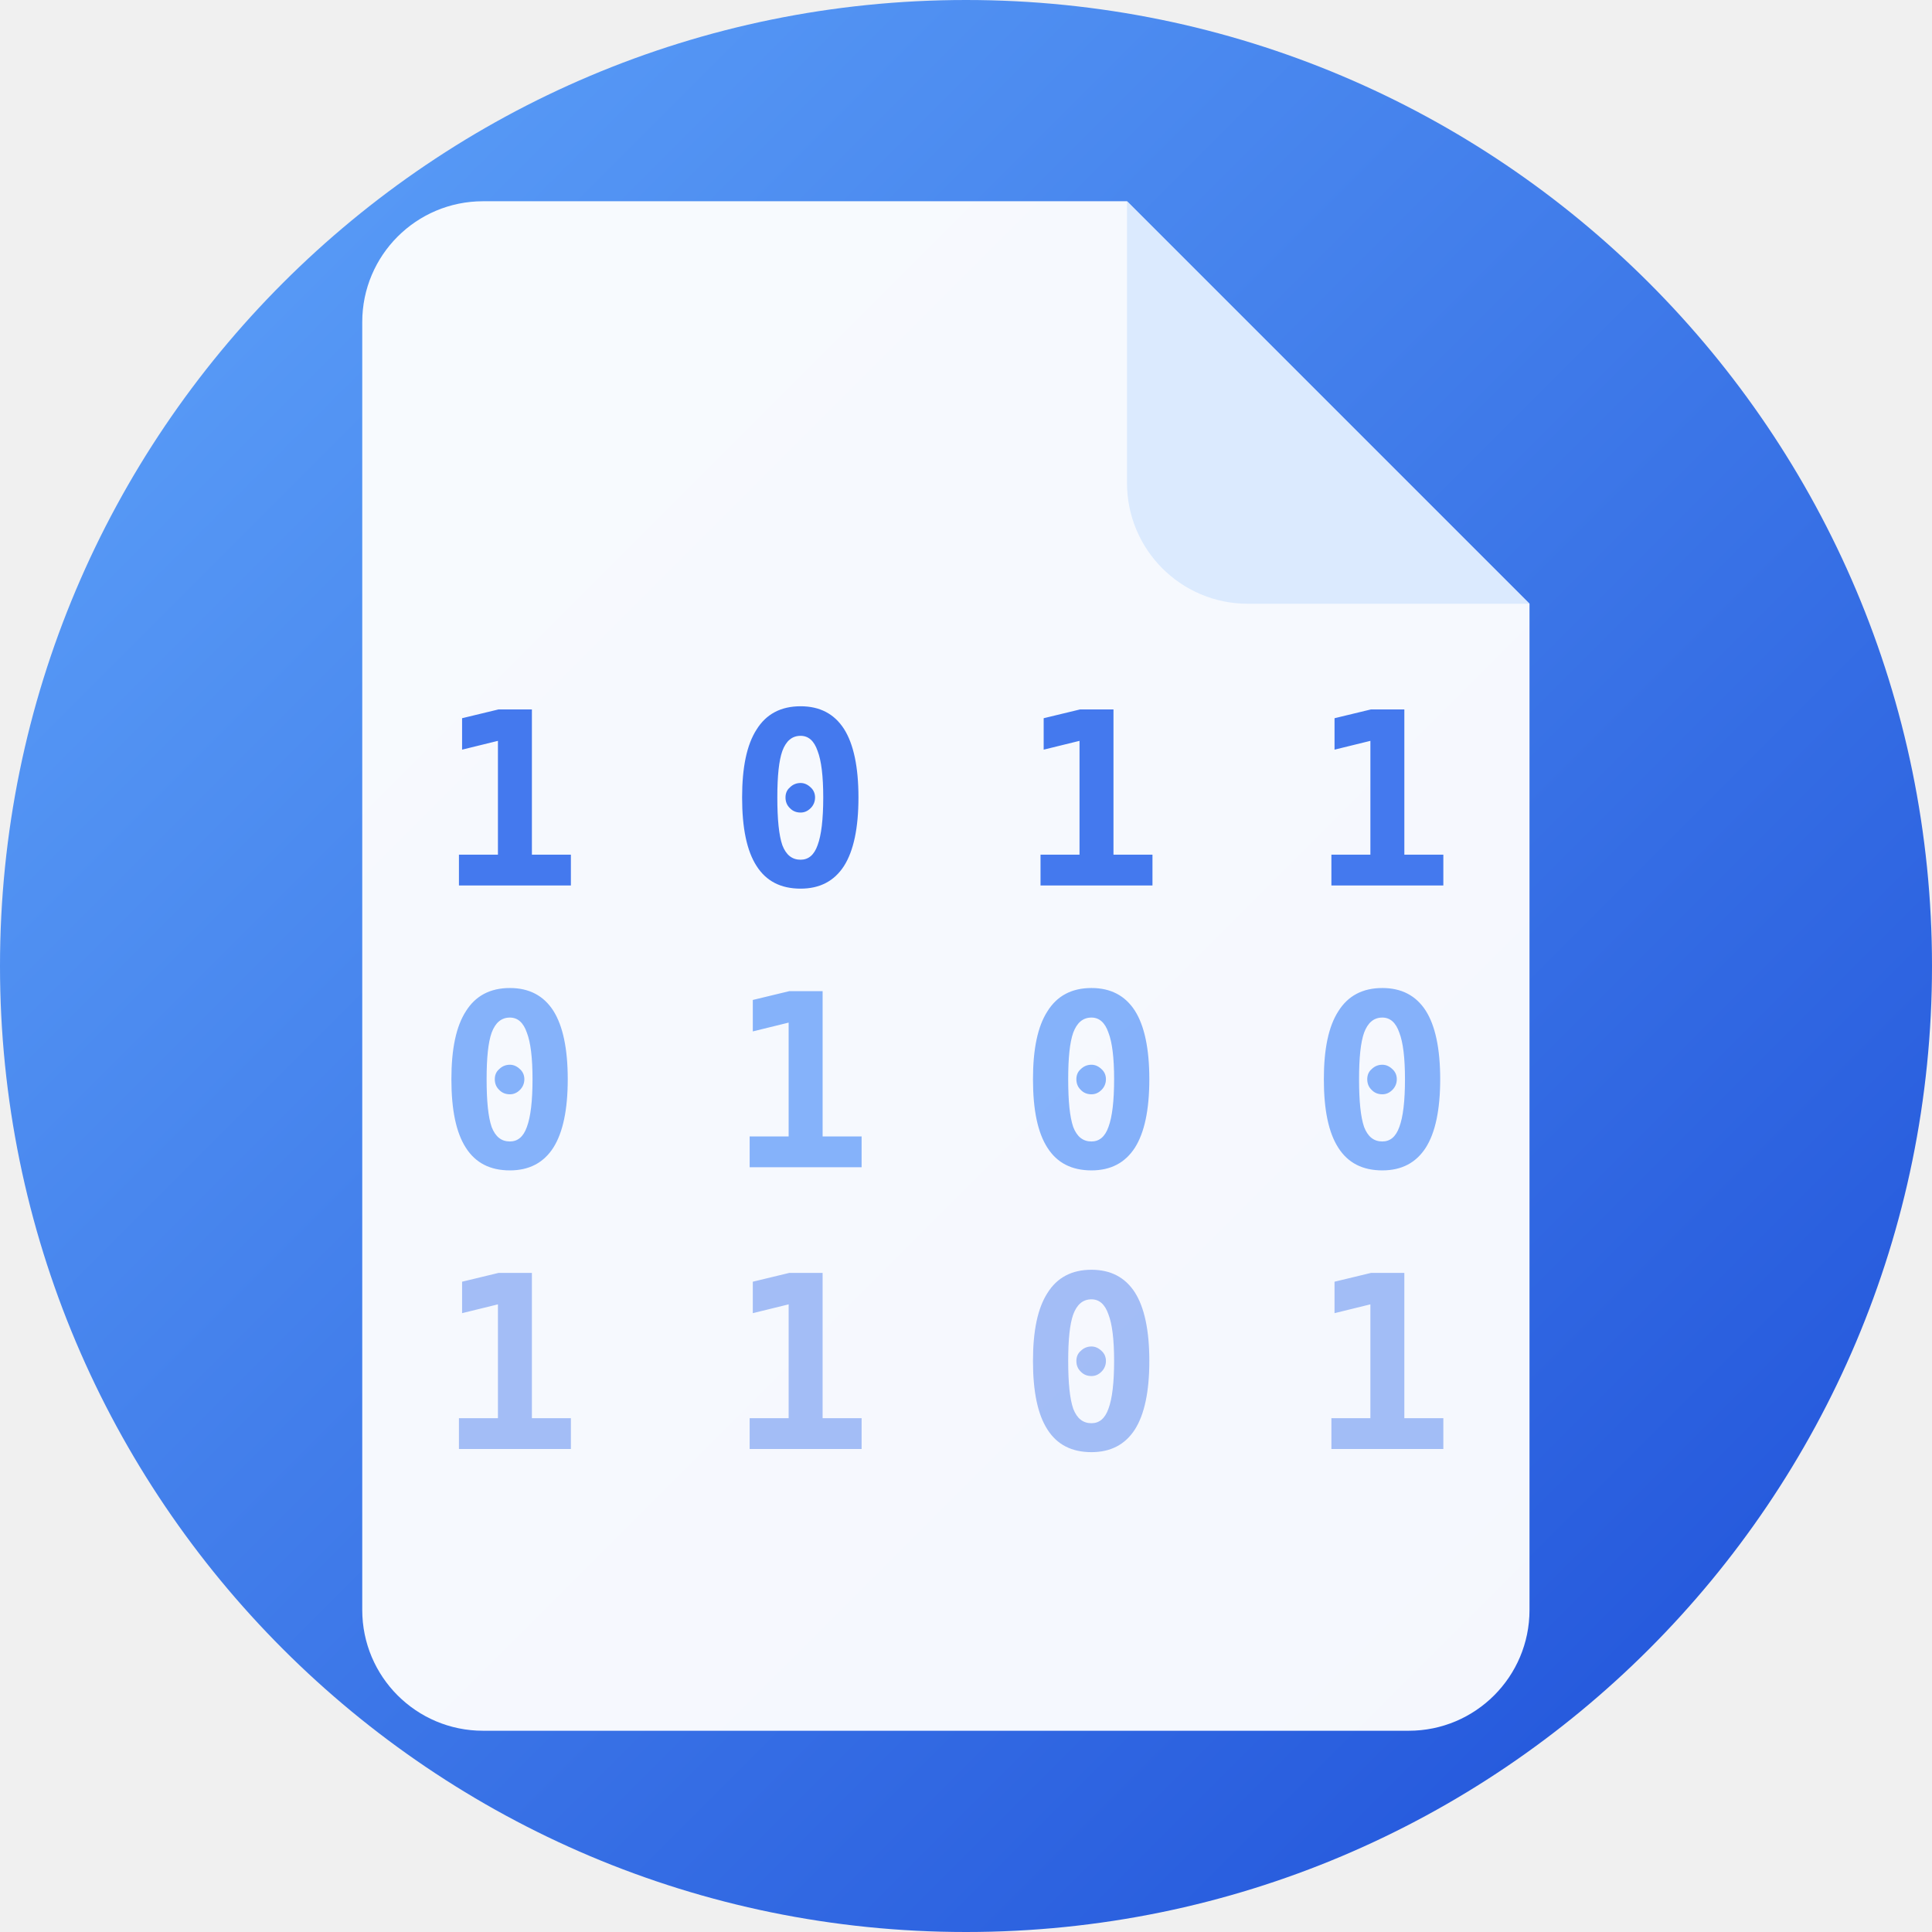
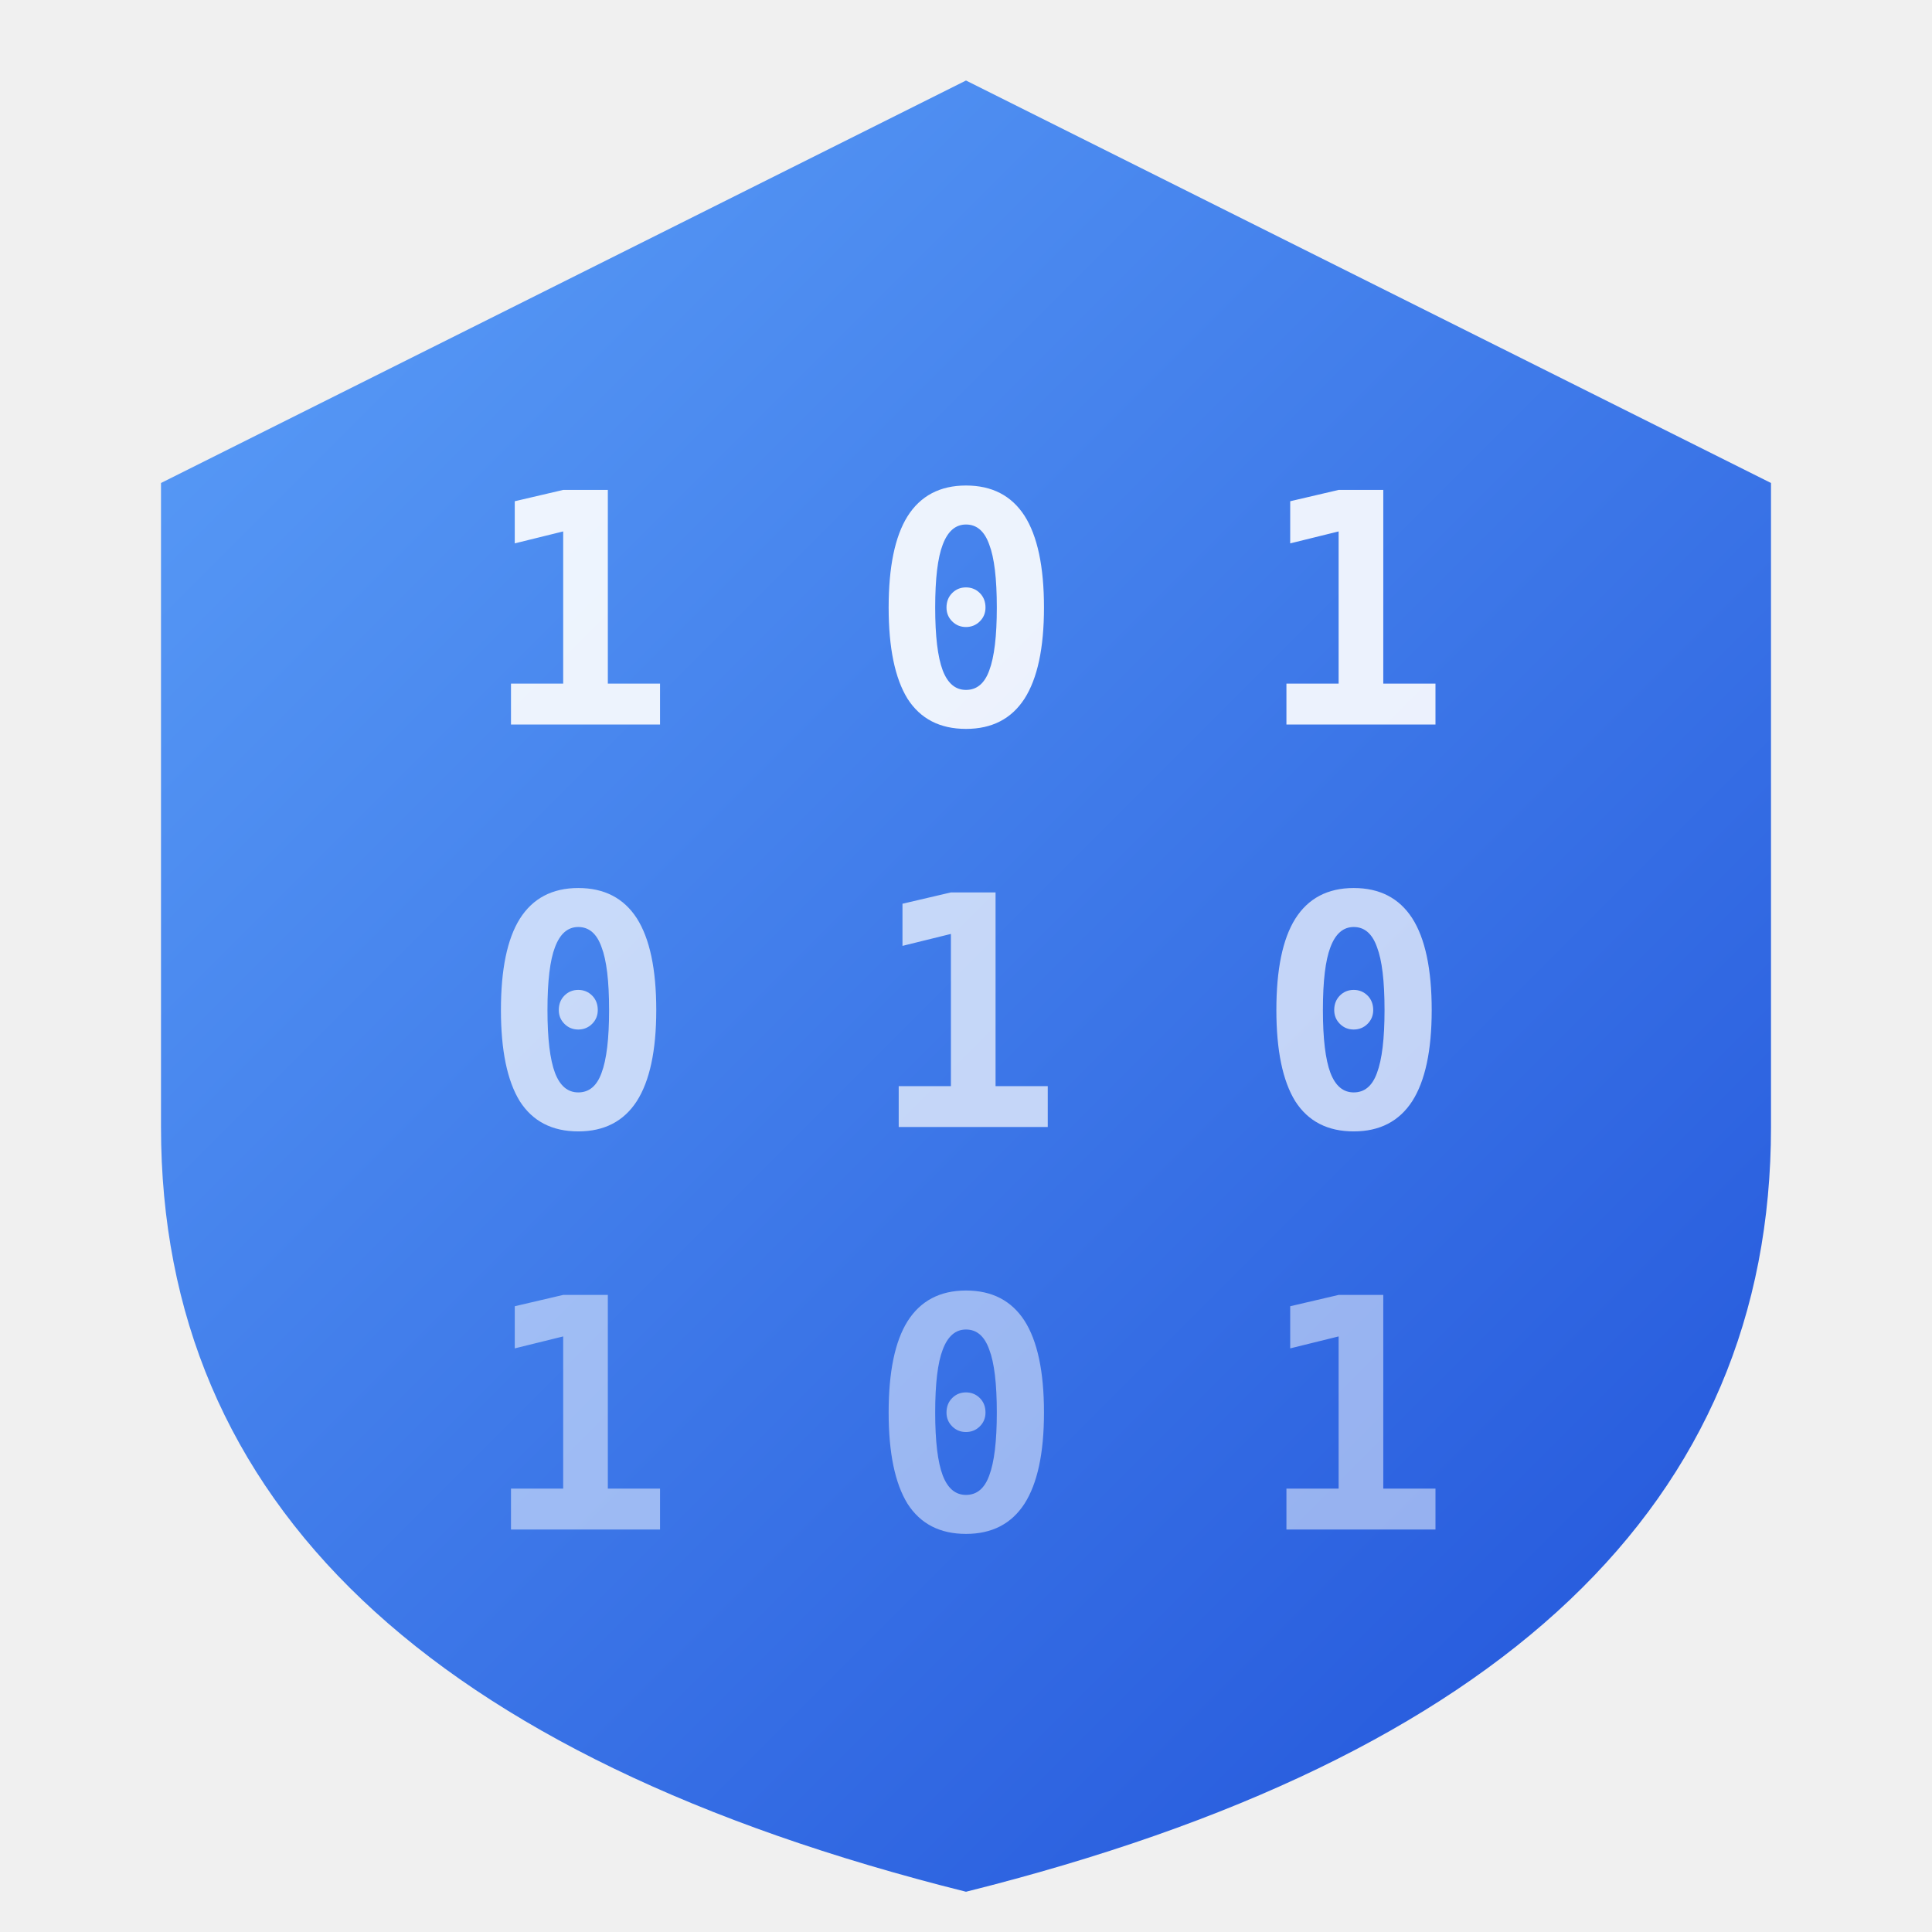
<svg xmlns="http://www.w3.org/2000/svg" width="48" height="48" viewBox="0 0 48 48" fill="none">
  <defs>
-     <linearGradient id="bg" x1="0" y1="0" x2="48" y2="48" gradientUnits="userSpaceOnUse">
+     <linearGradient id="shld" x1="0" y1="0" x2="48" y2="48" gradientUnits="userSpaceOnUse">
      <stop offset="0%" stop-color="#60A5FA" />
      <stop offset="100%" stop-color="#1D4ED8" />
    </linearGradient>
  </defs>
-   <circle cx="24" cy="24" r="24" fill="url(#bg)" />
-   <path d="M12 5h16l10 10v25a3 3 0 01-3 3H12a3 3 0 01-3-3V8a3 3 0 013-3z" fill="white" opacity="0.95" />
-   <path d="M28 5v7a3 3 0 003 3h7l-10-10z" fill="#DBEAFE" />
-   <text x="23.5" y="22" font-family="ui-monospace,monospace" font-weight="700" font-size="6" fill="#2563EB" opacity="0.85" text-anchor="middle">1 0 1 1</text>
-   <text x="23.5" y="29" font-family="ui-monospace,monospace" font-weight="700" font-size="6" fill="#3B82F6" opacity="0.6" text-anchor="middle">0 1 0 0</text>
-   <text x="23.5" y="36" font-family="ui-monospace,monospace" font-weight="700" font-size="6" fill="#2563EB" opacity="0.4" text-anchor="middle">1 1 0 1</text>
+   <path d="M24 2 L44 12 L44 28 Q44 42 24 47 Q4 42 4 28 L4 12 Z" fill="url(#shld)" />
+   <text x="24" y="18" font-family="ui-monospace,monospace" font-weight="700" font-size="8" fill="white" opacity="0.9" text-anchor="middle">1 0 1</text>
+   <text x="24" y="28" font-family="ui-monospace,monospace" font-weight="700" font-size="8" fill="white" opacity="0.7" text-anchor="middle">0 1 0</text>
+   <text x="24" y="38" font-family="ui-monospace,monospace" font-weight="700" font-size="8" fill="white" opacity="0.5" text-anchor="middle">1 0 1</text>
</svg>
